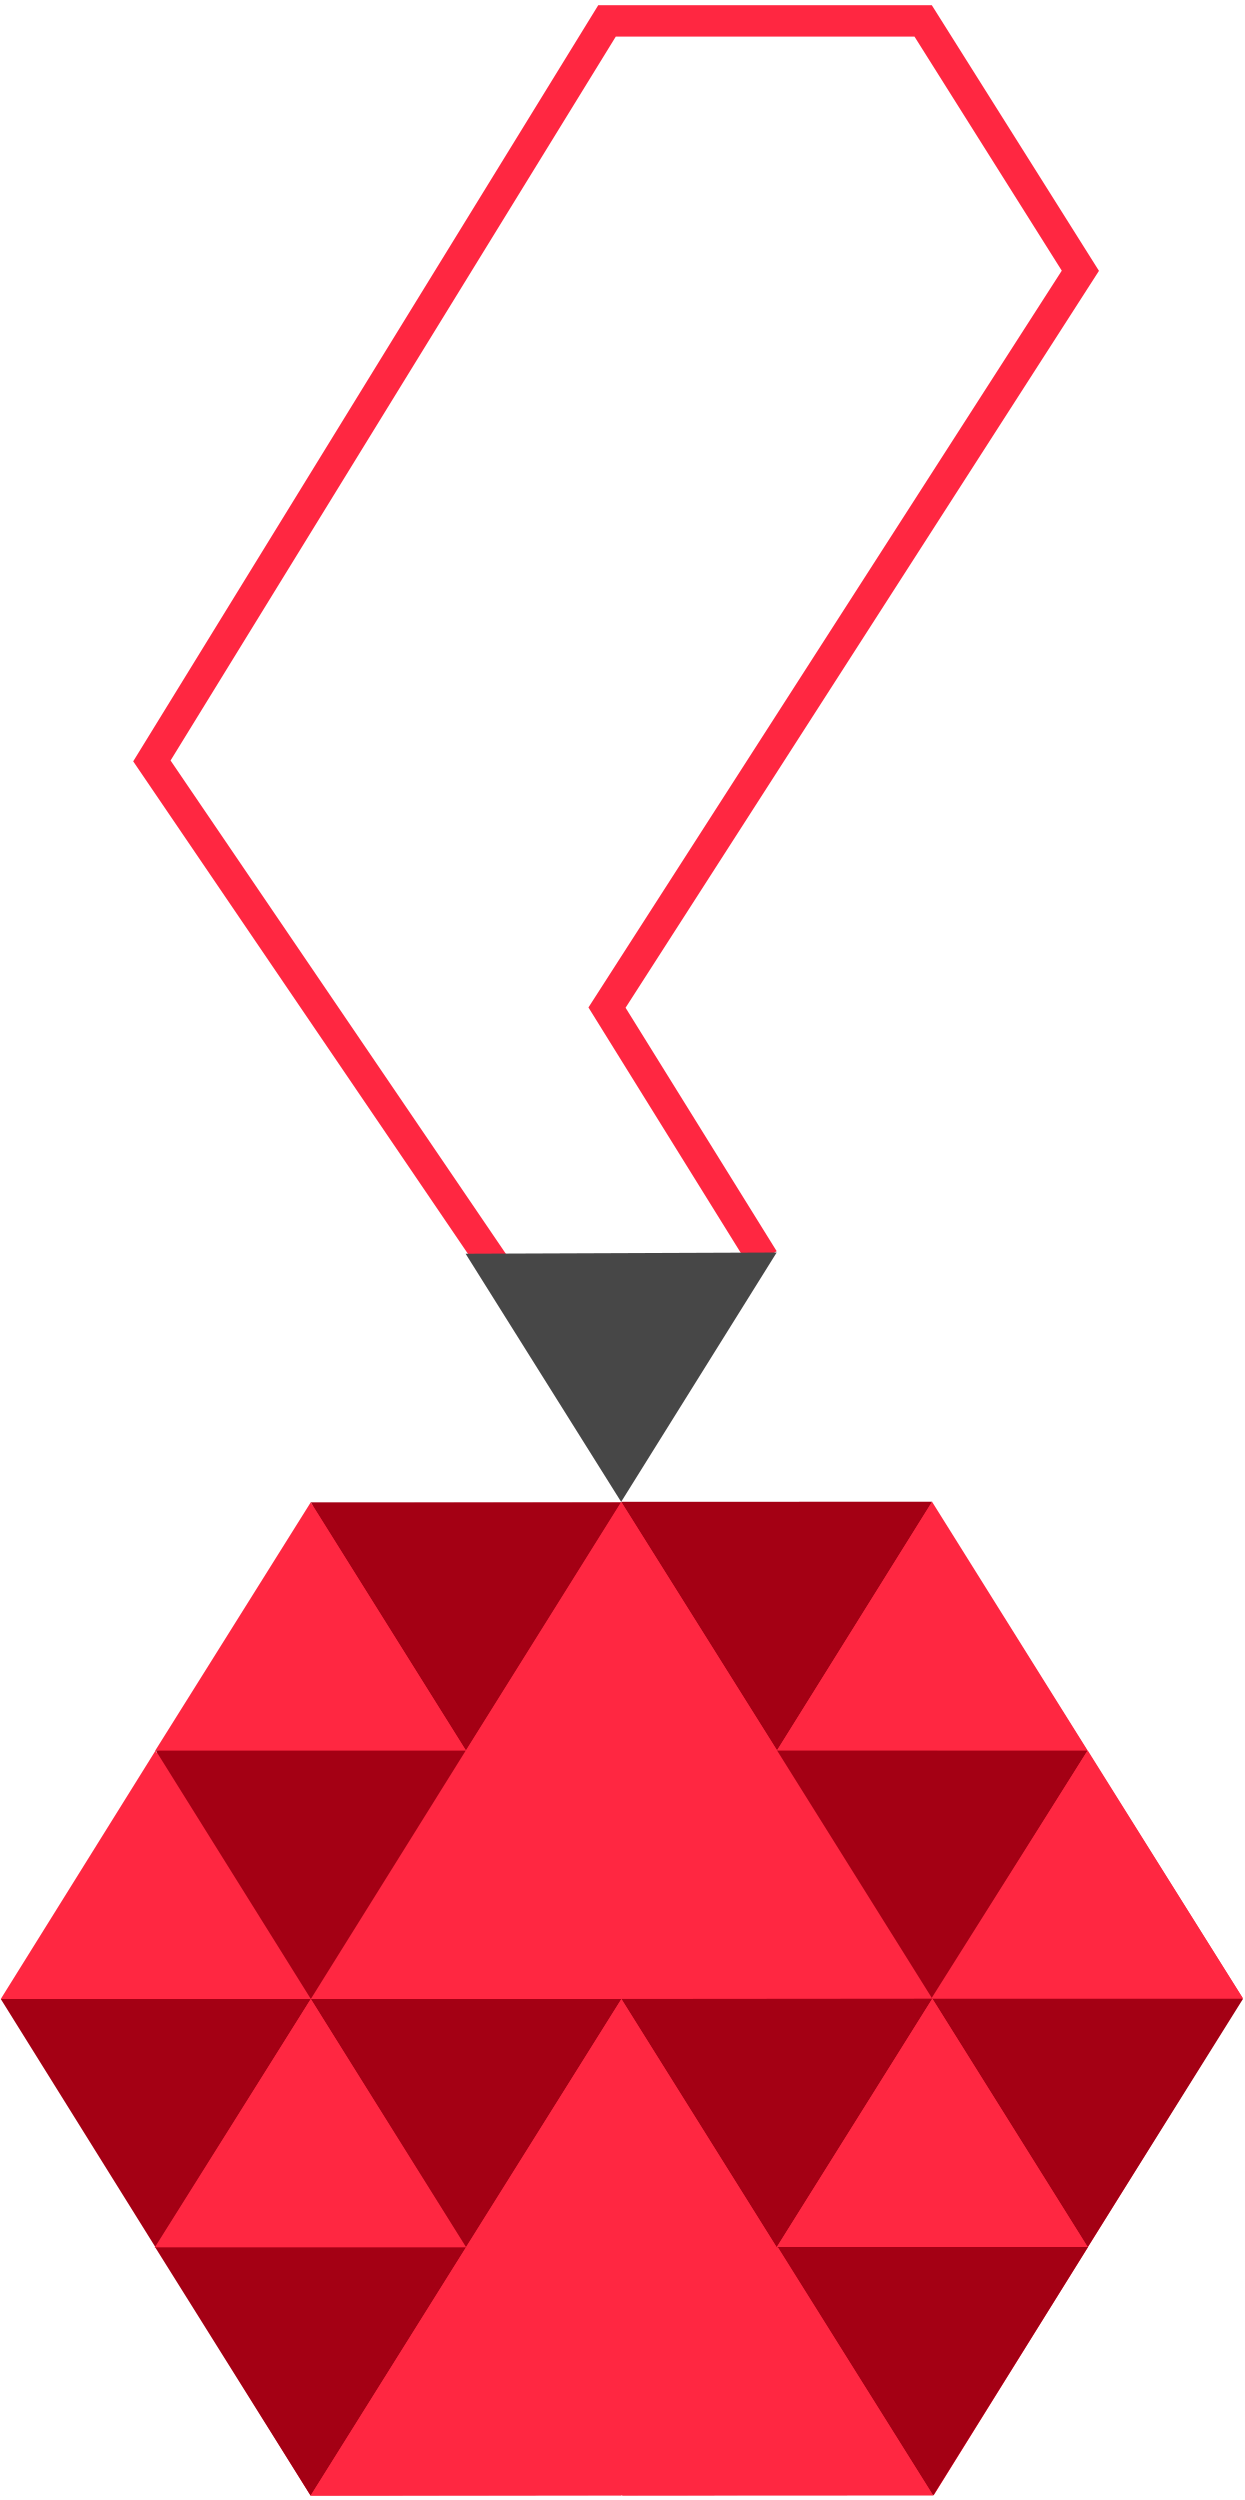
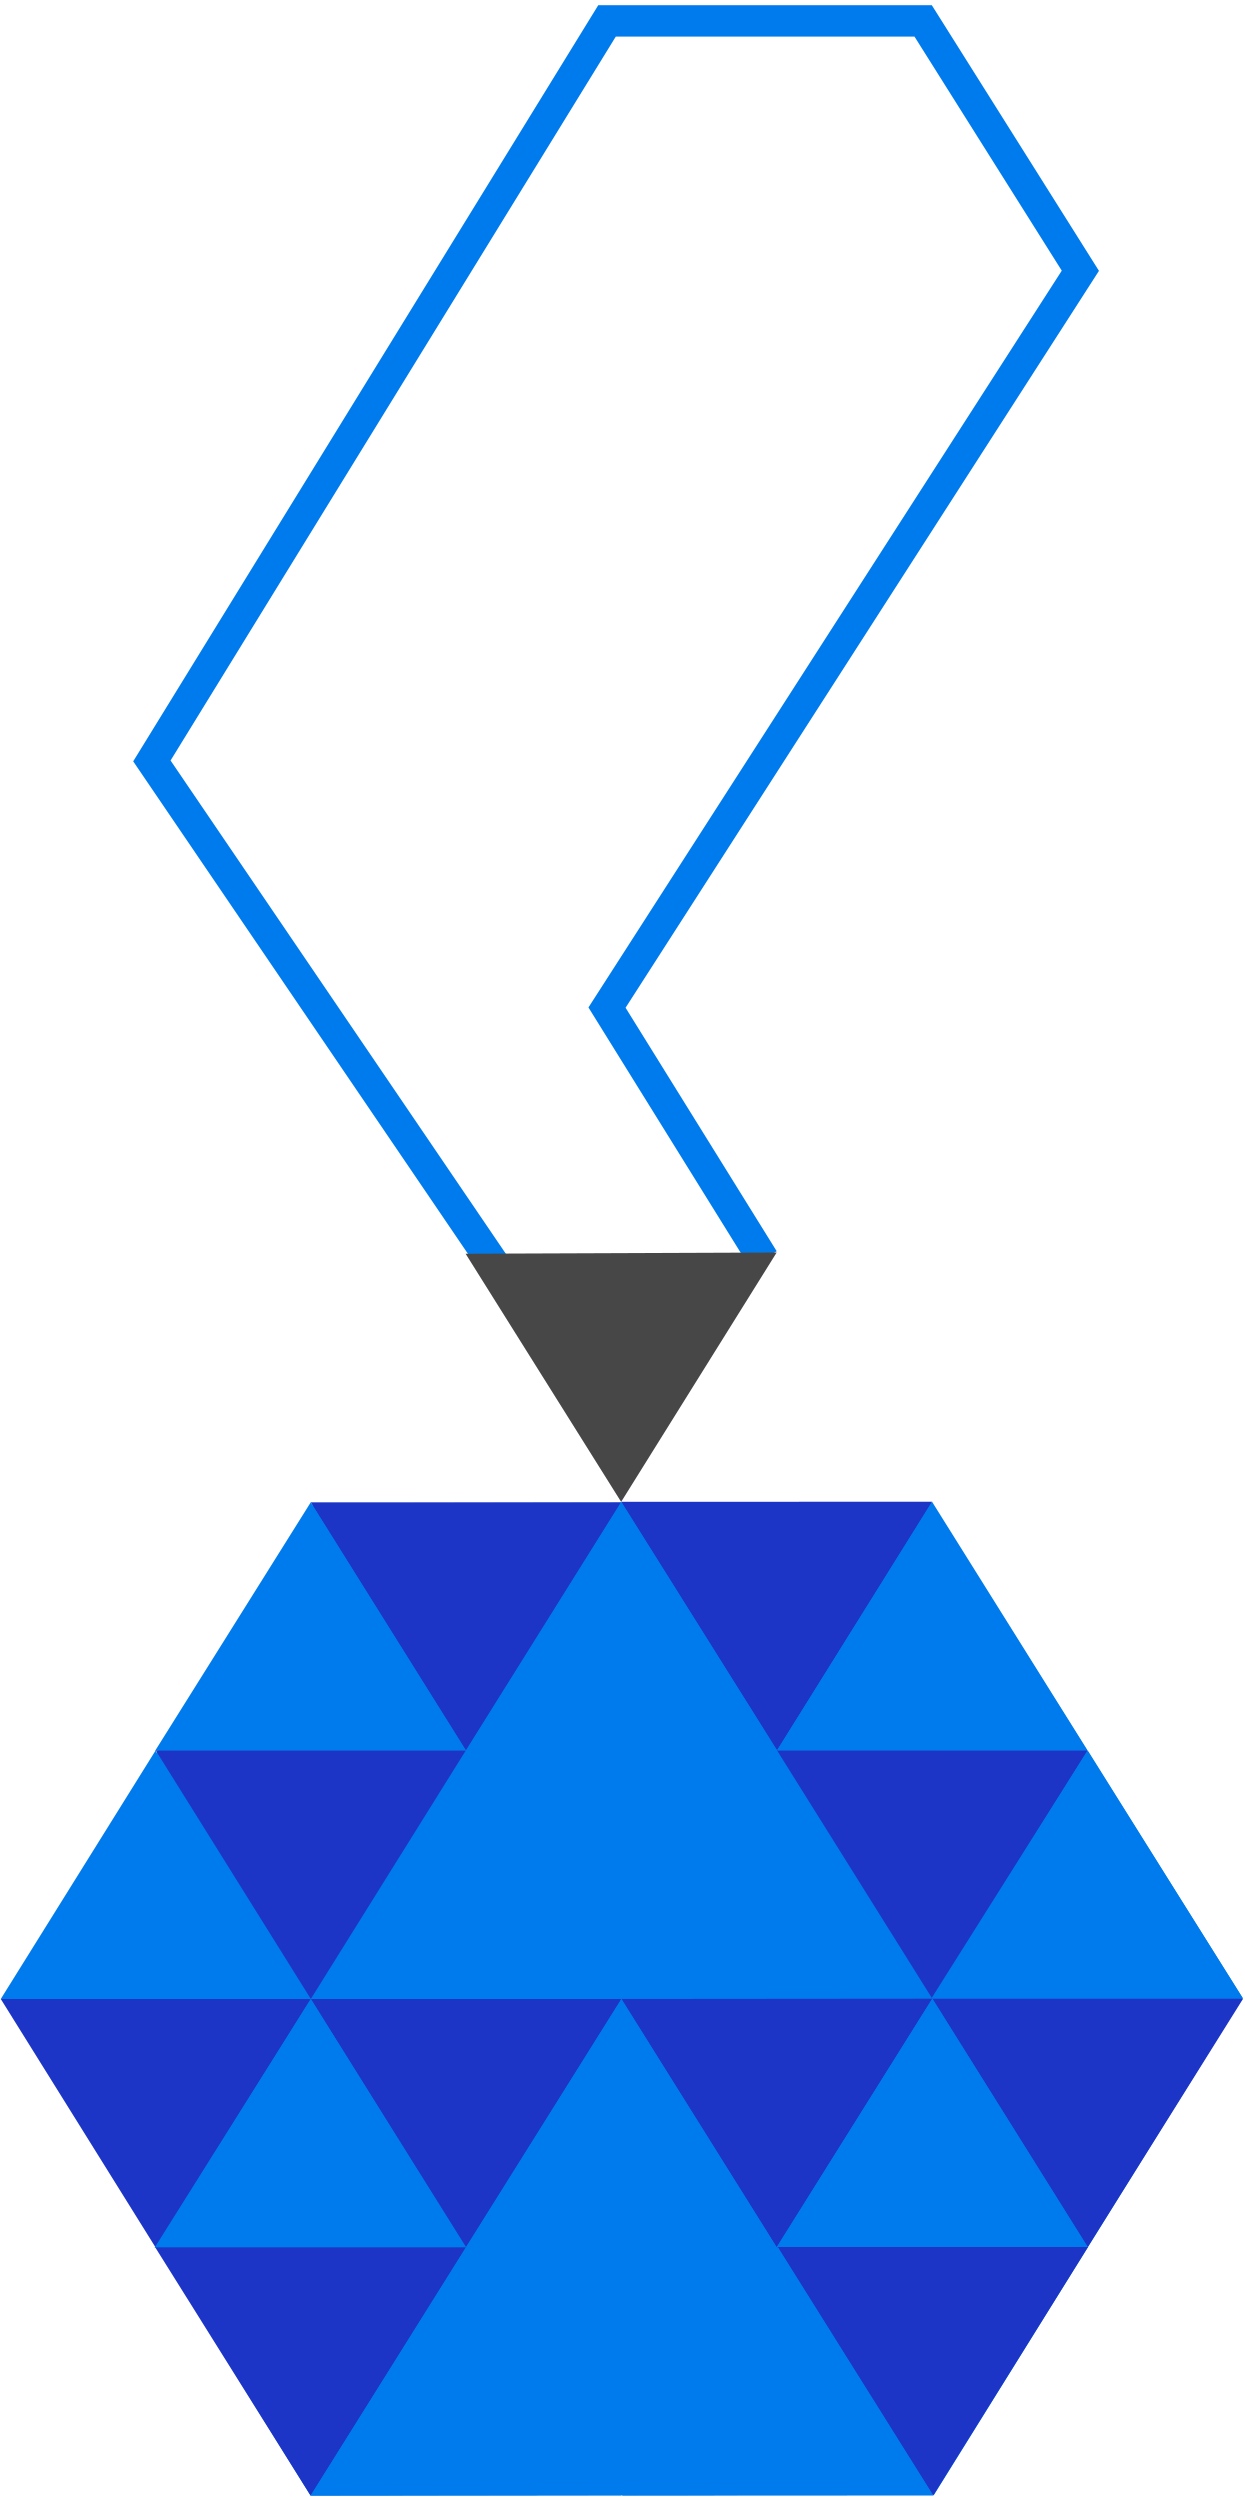
<svg xmlns="http://www.w3.org/2000/svg" width="119" height="239" viewBox="0 0 119 239" fill="none">
-   <path d="M29.999 143.7L0.199 191.1L29.7 238.58L89.295 238.5L118.799 191L88.999 143.6L29.999 143.7Z" fill="#FF2741" />
-   <path d="M89.117 143.565L74.283 167.334L59.387 143.574L89.117 143.565Z" fill="#A40014" />
-   <path d="M59.403 143.626L44.553 167.366L29.699 143.624L59.403 143.626Z" fill="#A40014" />
-   <path d="M44.553 167.367L29.705 143.625L14.824 167.382L44.553 167.367Z" fill="#FF2741" />
-   <path d="M74.282 167.334L59.388 143.579L44.527 167.359L74.282 167.334Z" fill="#FF2741" />
-   <path d="M74.279 167.331L59.351 191.104L44.441 167.307L74.279 167.331Z" fill="#FF2741" />
-   <path d="M29.714 191.102L14.866 214.843L0.074 191.102H29.714Z" fill="#A40014" />
-   <path d="M89.127 191.074L74.279 167.332L59.352 191.105L89.127 191.074Z" fill="#FF2741" />
-   <path d="M103.983 167.335L89.127 191.075L74.281 167.335H103.983Z" fill="#A40014" />
-   <path d="M103.967 167.332L89.102 143.565L74.297 167.325L103.967 167.332Z" fill="#FF2741" />
-   <path d="M118.834 191.079L103.984 167.335L89.023 191.079H118.834Z" fill="#FF2741" />
-   <path d="M89.127 191.074L74.253 214.845L59.398 191.101L89.127 191.074Z" fill="#A40014" />
-   <path d="M59.413 191.102L44.565 214.843L29.711 191.102H59.413Z" fill="#A40014" />
-   <path d="M74.254 214.845L59.407 191.101L44.523 214.86L74.254 214.845Z" fill="#FF2741" />
-   <path d="M118.838 191.08L103.991 214.822L89.137 191.08H118.838Z" fill="#A40014" />
-   <path d="M103.978 214.816L89.131 191.074L74.25 214.834L103.978 214.816Z" fill="#FF2741" />
-   <path d="M44.508 214.87L29.714 191.102L14.777 214.888L44.508 214.87Z" fill="#FF2741" />
-   <path d="M59.35 191.105L44.503 167.363L29.711 191.105H59.35Z" fill="#FF2741" />
-   <path d="M104.02 214.813L89.215 238.573L74.316 214.813H104.02Z" fill="#A40014" />
-   <path d="M74.331 214.847L59.483 238.588L44.629 214.847H74.331Z" fill="#FF2741" />
-   <path d="M89.215 238.572L74.365 214.83L59.484 238.587L89.215 238.572Z" fill="#FF2741" />
-   <path d="M44.541 214.847L29.694 238.588L14.84 214.847H44.541Z" fill="#A40014" />
-   <path d="M59.426 238.572L44.576 214.83L29.695 238.587L59.426 238.572Z" fill="#FF2741" />
-   <path d="M29.714 191.102L14.866 167.36L0.074 191.102H29.714Z" fill="#FF2741" />
-   <path d="M44.522 167.36L29.715 191.102L14.898 167.36H44.522Z" fill="#A40014" />
-   <path fill-rule="evenodd" clip-rule="evenodd" d="M57.191 0.5H89.083L105.06 25.893L59.804 96.34L74.251 119.615L71.701 121.197L56.256 96.312L101.505 25.876L87.426 3.5H58.868L16.306 72.704L50.357 122.801L47.876 124.487L12.734 72.785L57.191 0.5Z" fill="#FF2741" />
+   <path d="M29.999 143.7L0.199 191.1L29.7 238.58L89.295 238.5L118.799 191L88.999 143.6L29.999 143.7Z" fill="#007BED" />
+   <path d="M89.117 143.565L74.283 167.334L59.387 143.574L89.117 143.565Z" fill="#1C35C6" />
+   <path d="M59.403 143.626L44.553 167.366L29.699 143.624L59.403 143.626Z" fill="#1C35C6" />
+   <path d="M44.553 167.367L29.705 143.625L14.824 167.382L44.553 167.367Z" fill="#007BED" />
+   <path d="M74.282 167.334L59.388 143.579L44.527 167.359L74.282 167.334Z" fill="#007BED" />
+   <path d="M74.279 167.331L59.351 191.104L44.441 167.307L74.279 167.331Z" fill="#007BED" />
+   <path d="M29.714 191.102L14.866 214.843L0.074 191.102H29.714Z" fill="#1C35C6" />
+   <path d="M89.127 191.074L74.279 167.332L59.352 191.105L89.127 191.074Z" fill="#007BED" />
+   <path d="M103.983 167.335L89.127 191.075L74.281 167.335H103.983Z" fill="#1C35C6" />
+   <path d="M103.967 167.332L89.102 143.565L74.297 167.325L103.967 167.332Z" fill="#007BED" />
+   <path d="M118.834 191.079L103.984 167.335L89.023 191.079H118.834Z" fill="#007BED" />
+   <path d="M89.127 191.074L74.253 214.845L59.398 191.101L89.127 191.074Z" fill="#1C35C6" />
+   <path d="M59.413 191.102L44.565 214.843L29.711 191.102H59.413Z" fill="#1C35C6" />
+   <path d="M74.254 214.845L59.407 191.101L44.523 214.86L74.254 214.845Z" fill="#007BED" />
+   <path d="M118.838 191.08L103.991 214.822L89.137 191.08H118.838Z" fill="#1C35C6" />
+   <path d="M103.978 214.816L89.131 191.074L74.25 214.834L103.978 214.816Z" fill="#007BED" />
+   <path d="M44.508 214.87L29.714 191.102L14.777 214.888L44.508 214.87Z" fill="#007BED" />
+   <path d="M59.35 191.105L44.503 167.363L29.711 191.105H59.35Z" fill="#007BED" />
+   <path d="M104.02 214.813L89.215 238.573L74.316 214.813H104.02Z" fill="#1C35C6" />
+   <path d="M74.331 214.847L59.483 238.588L44.629 214.847H74.331Z" fill="#007BED" />
+   <path d="M89.215 238.572L74.365 214.83L59.484 238.587L89.215 238.572Z" fill="#007BED" />
+   <path d="M44.541 214.847L29.694 238.588L14.84 214.847H44.541Z" fill="#1C35C6" />
+   <path d="M59.426 238.572L44.576 214.83L29.695 238.587L59.426 238.572Z" fill="#007BED" />
+   <path d="M29.714 191.102L14.866 167.36L0.074 191.102H29.714Z" fill="#007BED" />
+   <path d="M44.522 167.36L29.715 191.102L14.898 167.36H44.522Z" fill="#1C35C6" />
+   <path fill-rule="evenodd" clip-rule="evenodd" d="M57.191 0.5H89.083L105.06 25.893L59.804 96.34L74.251 119.615L71.701 121.197L56.256 96.312L101.505 25.876L87.426 3.5H58.868L16.306 72.704L50.357 122.801L47.876 124.487L12.734 72.785L57.191 0.5Z" fill="#007BED" />
  <path d="M74.249 119.741L59.381 143.579L44.512 119.857L74.249 119.741Z" fill="#474747" />
</svg>
